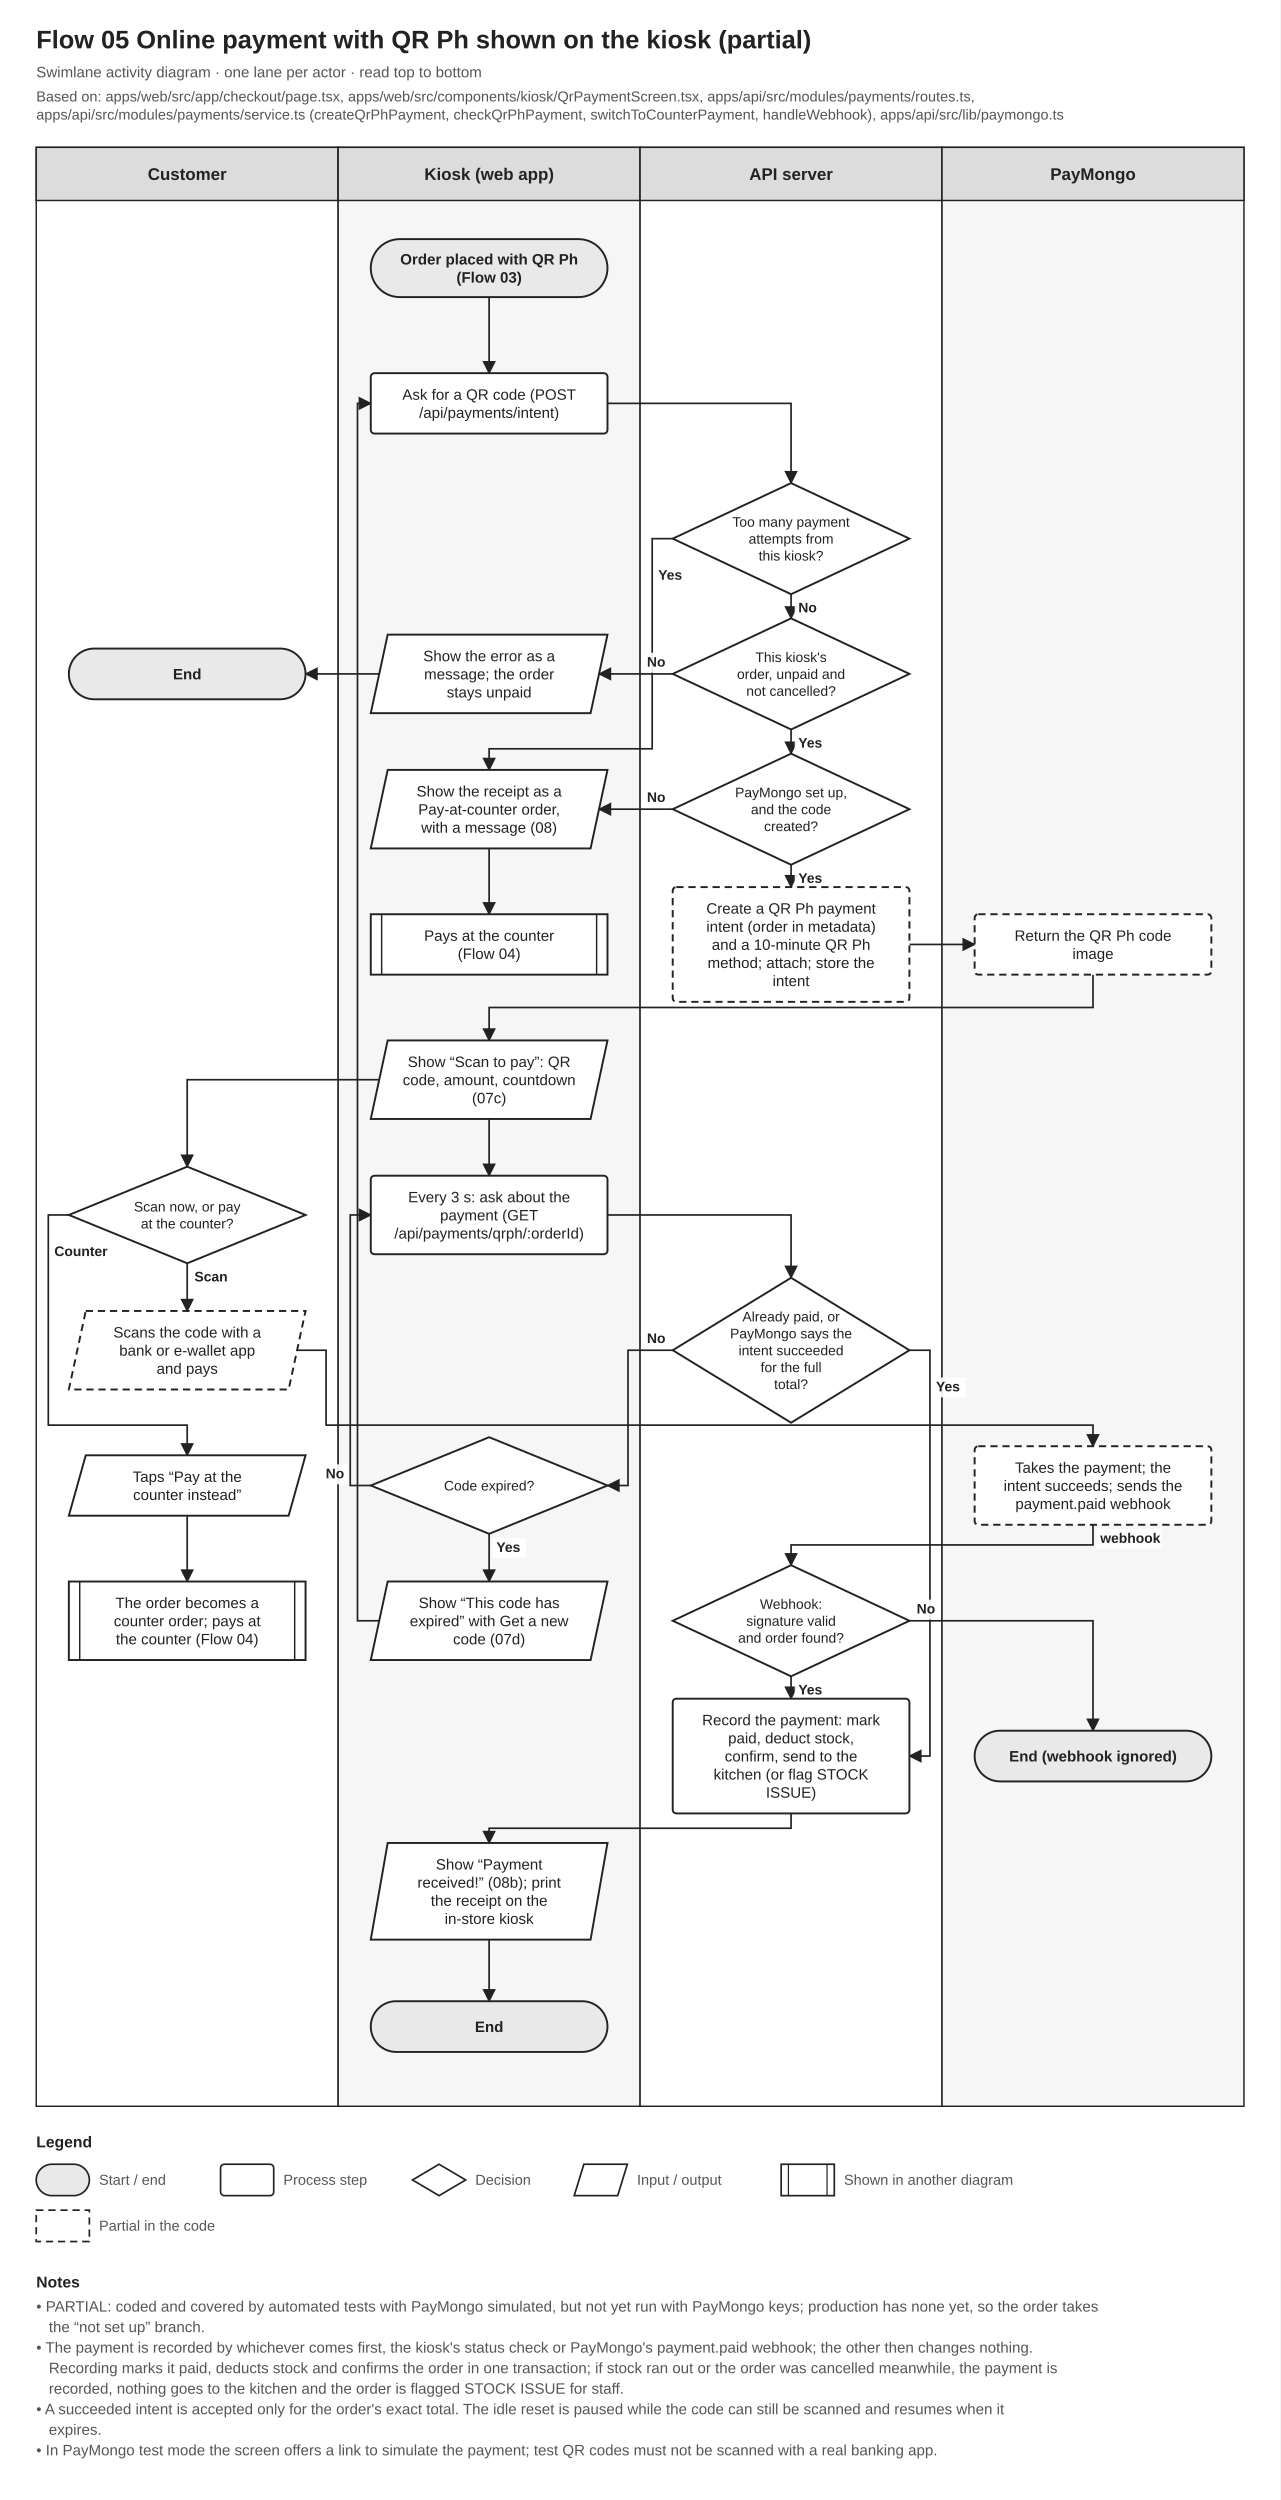
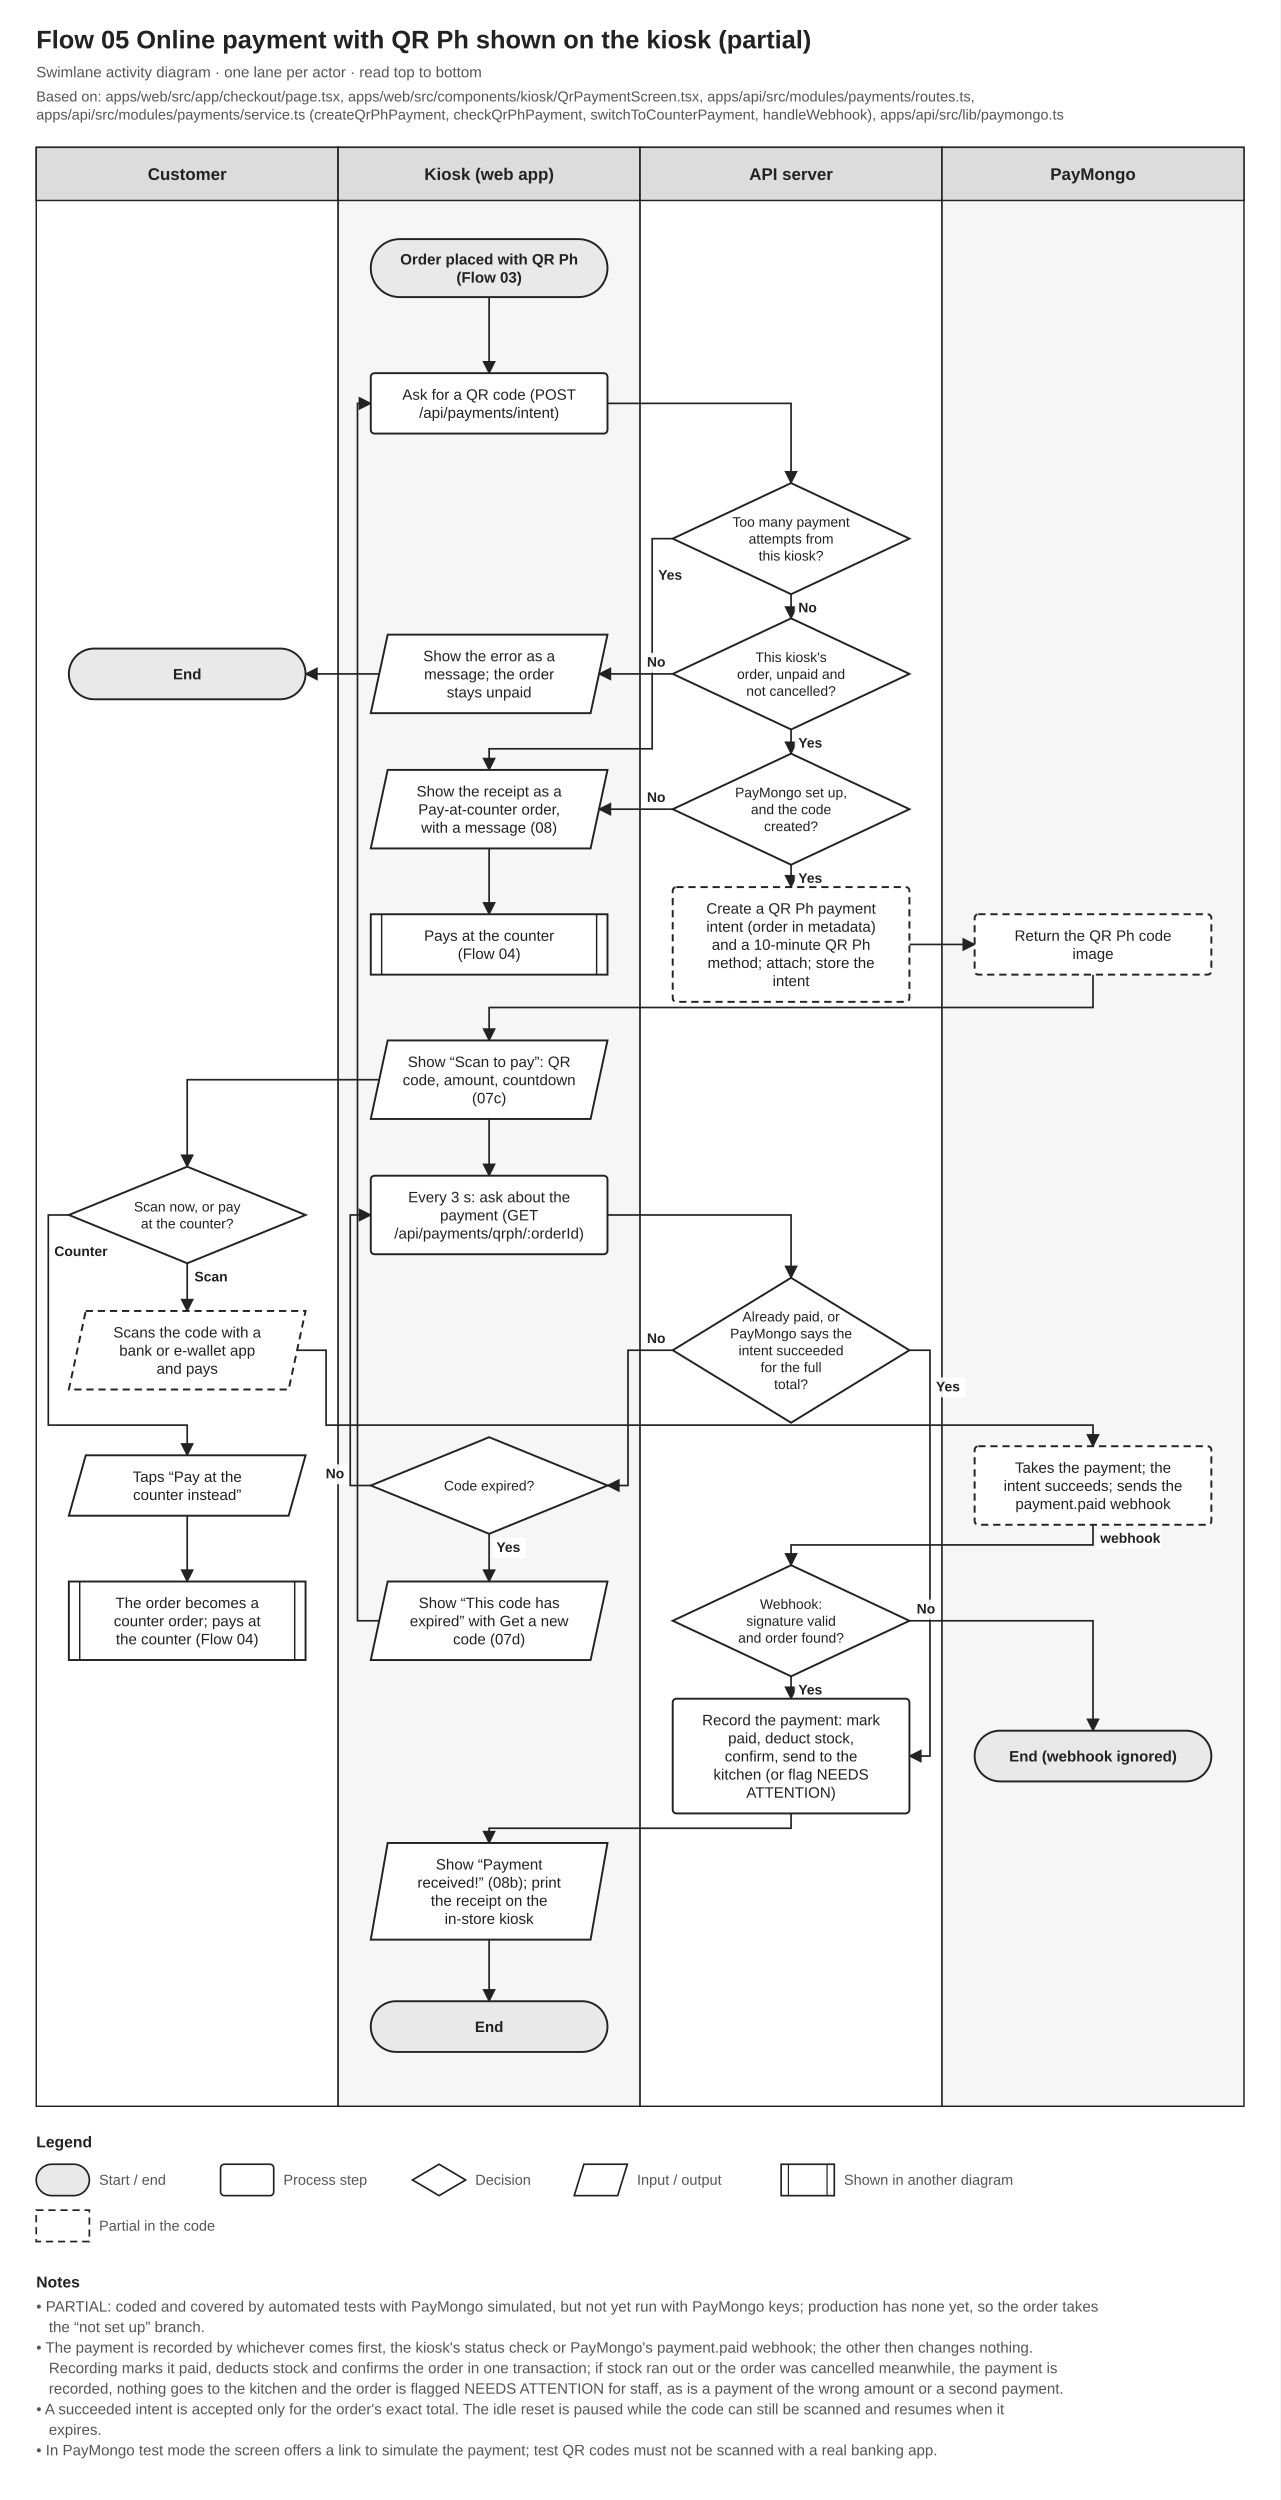
<svg xmlns="http://www.w3.org/2000/svg" width="1060" height="2070" viewBox="0 0 1060 2070">
  <defs>
    <marker id="arrow" viewBox="0 0 10 10" refX="9" refY="5" markerWidth="8" markerHeight="8" orient="auto-start-reverse">
      <path d="M0 0 L10 5 L0 10 z" fill="#222222" />
    </marker>
  </defs>
  <rect x="0" y="0" width="1060" height="2070" fill="#ffffff" />
  <text x="30" y="40" font-family="Arial, Helvetica, sans-serif" font-size="21" font-weight="700" fill="#222222">Flow 05  Online payment with QR Ph shown on the kiosk (partial)</text>
  <text x="30" y="64" font-family="Arial, Helvetica, sans-serif" font-size="12.5" fill="#555555">Swimlane activity diagram · one lane per actor · read top to bottom</text>
  <text x="30" y="84" font-family="Arial, Helvetica, sans-serif" font-size="12" fill="#555555">Based on: apps/web/src/app/checkout/page.tsx, apps/web/src/components/kiosk/QrPaymentScreen.tsx, apps/api/src/modules/payments/routes.ts,</text>
  <text x="30" y="99" font-family="Arial, Helvetica, sans-serif" font-size="12" fill="#555555">apps/api/src/modules/payments/service.ts (createQrPhPayment, checkQrPhPayment, switchToCounterPayment, handleWebhook), apps/api/src/lib/paymongo.ts</text>
  <rect x="30" y="122" width="250" height="1622" fill="#ffffff" stroke="#222222" stroke-width="1.2" />
  <rect x="30" y="122" width="250" height="44" fill="#dcdcdc" stroke="#222222" stroke-width="1.2" />
  <text x="155.0" y="149" font-family="Arial, Helvetica, sans-serif" font-size="14" font-weight="700" text-anchor="middle" fill="#222222">Customer</text>
  <rect x="280" y="122" width="250" height="1622" fill="#f6f6f6" stroke="#222222" stroke-width="1.2" />
  <rect x="280" y="122" width="250" height="44" fill="#dcdcdc" stroke="#222222" stroke-width="1.2" />
  <text x="405.0" y="149" font-family="Arial, Helvetica, sans-serif" font-size="14" font-weight="700" text-anchor="middle" fill="#222222">Kiosk (web app)</text>
  <rect x="530" y="122" width="250" height="1622" fill="#ffffff" stroke="#222222" stroke-width="1.2" />
  <rect x="530" y="122" width="250" height="44" fill="#dcdcdc" stroke="#222222" stroke-width="1.2" />
  <text x="655.0" y="149" font-family="Arial, Helvetica, sans-serif" font-size="14" font-weight="700" text-anchor="middle" fill="#222222">API server</text>
  <rect x="780" y="122" width="250" height="1622" fill="#f6f6f6" stroke="#222222" stroke-width="1.2" />
  <rect x="780" y="122" width="250" height="44" fill="#dcdcdc" stroke="#222222" stroke-width="1.2" />
  <text x="905.0" y="149" font-family="Arial, Helvetica, sans-serif" font-size="14" font-weight="700" text-anchor="middle" fill="#222222">PayMongo</text>
  <path d="M405.0 246.0 L405.0 309.0" fill="none" stroke="#222222" stroke-width="1.4" marker-end="url(#arrow)" />
  <path d="M503.0 334.0 L655.0 334.0 L655.0 400.0" fill="none" stroke="#222222" stroke-width="1.4" marker-end="url(#arrow)" />
  <path d="M557.0 446.0 L540.0 446.0 L540.0 620.0 L405.0 620.0 L405.0 637.5" fill="none" stroke="#222222" stroke-width="1.4" marker-end="url(#arrow)" />
  <rect x="542" y="468.5" width="27.665" height="16.5" fill="#ffffff" opacity="0.9" />
  <text x="545" y="480.0" font-family="Arial, Helvetica, sans-serif" font-size="11.5" font-weight="700" text-anchor="start" fill="#222222">Yes</text>
  <path d="M655.0 492.0 L655.0 512.0" fill="none" stroke="#222222" stroke-width="1.4" marker-end="url(#arrow)" />
  <rect x="658.0" y="495.5" width="21.11" height="16.5" fill="#ffffff" opacity="0.9" />
  <text x="661.0" y="507.0" font-family="Arial, Helvetica, sans-serif" font-size="11.5" font-weight="700" text-anchor="start" fill="#222222">No</text>
  <path d="M557.0 558.0 L496.0 558.0" fill="none" stroke="#222222" stroke-width="1.4" marker-end="url(#arrow)" />
  <rect x="532.89" y="540.5" width="21.11" height="16.5" fill="#ffffff" opacity="0.9" />
  <text x="551.0" y="552.0" font-family="Arial, Helvetica, sans-serif" font-size="11.5" font-weight="700" text-anchor="end" fill="#222222">No</text>
  <path d="M314.0 558.0 L253.0 558.0" fill="none" stroke="#222222" stroke-width="1.4" marker-end="url(#arrow)" />
  <path d="M655.0 604.0 L655.0 624.0" fill="none" stroke="#222222" stroke-width="1.4" marker-end="url(#arrow)" />
  <rect x="658.0" y="607.5" width="27.665" height="16.5" fill="#ffffff" opacity="0.9" />
  <text x="661.0" y="619.0" font-family="Arial, Helvetica, sans-serif" font-size="11.5" font-weight="700" text-anchor="start" fill="#222222">Yes</text>
  <path d="M557.0 670.0 L496.0 670.0" fill="none" stroke="#222222" stroke-width="1.4" marker-end="url(#arrow)" />
  <rect x="532.89" y="652.5" width="21.11" height="16.5" fill="#ffffff" opacity="0.9" />
  <text x="551.0" y="664.0" font-family="Arial, Helvetica, sans-serif" font-size="11.5" font-weight="700" text-anchor="end" fill="#222222">No</text>
  <path d="M405.0 702.5 L405.0 757.0" fill="none" stroke="#222222" stroke-width="1.4" marker-end="url(#arrow)" />
  <path d="M655.0 716.0 L655.0 734.5" fill="none" stroke="#222222" stroke-width="1.4" marker-end="url(#arrow)" />
  <rect x="658.0" y="719.5" width="27.665" height="16.5" fill="#ffffff" opacity="0.9" />
  <text x="661.0" y="731.0" font-family="Arial, Helvetica, sans-serif" font-size="11.5" font-weight="700" text-anchor="start" fill="#222222">Yes</text>
  <path d="M753.0 782.0 L807.0 782.0" fill="none" stroke="#222222" stroke-width="1.4" marker-end="url(#arrow)" />
  <path d="M905.0 807.0 L905.0 834.2 L405.0 834.2 L405.0 861.5" fill="none" stroke="#222222" stroke-width="1.4" marker-end="url(#arrow)" />
  <path d="M405.0 926.5 L405.0 973.5" fill="none" stroke="#222222" stroke-width="1.4" marker-end="url(#arrow)" />
  <path d="M314.0 894.0 L155.0 894.0 L155.0 966.0" fill="none" stroke="#222222" stroke-width="1.4" marker-end="url(#arrow)" />
  <path d="M155.0 1046.0 L155.0 1085.5" fill="none" stroke="#222222" stroke-width="1.4" marker-end="url(#arrow)" />
  <rect x="158.0" y="1049.5" width="34.22" height="16.5" fill="#ffffff" opacity="0.9" />
  <text x="161.0" y="1061.0" font-family="Arial, Helvetica, sans-serif" font-size="11.5" font-weight="700" text-anchor="start" fill="#222222">Scan</text>
  <path d="M57.0 1006.0 L40.0 1006.0 L40.0 1180.0 L155.0 1180.0 L155.0 1205.0" fill="none" stroke="#222222" stroke-width="1.4" marker-end="url(#arrow)" />
  <rect x="42" y="1028.5" width="53.885" height="16.5" fill="#ffffff" opacity="0.9" />
  <text x="45" y="1040.0" font-family="Arial, Helvetica, sans-serif" font-size="11.5" font-weight="700" text-anchor="start" fill="#222222">Counter</text>
  <path d="M155.0 1255.0 L155.0 1309.5" fill="none" stroke="#222222" stroke-width="1.4" marker-end="url(#arrow)" />
  <path d="M246.0 1118.0 L270.0 1118.0 L270.0 1180.0 L905.0 1180.0 L905.0 1197.5" fill="none" stroke="#222222" stroke-width="1.4" marker-end="url(#arrow)" />
  <path d="M503.0 1006.0 L655.0 1006.0 L655.0 1058.0" fill="none" stroke="#222222" stroke-width="1.4" marker-end="url(#arrow)" />
  <path d="M557.0 1118.0 L520.0 1118.0 L520.0 1230.0 L503.0 1230.0" fill="none" stroke="#222222" stroke-width="1.4" marker-end="url(#arrow)" />
  <rect x="532.89" y="1100.5" width="21.11" height="16.5" fill="#ffffff" opacity="0.9" />
  <text x="551.0" y="1112.0" font-family="Arial, Helvetica, sans-serif" font-size="11.5" font-weight="700" text-anchor="end" fill="#222222">No</text>
  <path d="M753.0 1118.0 L770.0 1118.0 L770.0 1454.0 L753.0 1454.0" fill="none" stroke="#222222" stroke-width="1.4" marker-end="url(#arrow)" />
  <rect x="772" y="1140.5" width="27.665" height="16.5" fill="#ffffff" opacity="0.9" />
  <text x="775" y="1152.0" font-family="Arial, Helvetica, sans-serif" font-size="11.5" font-weight="700" text-anchor="start" fill="#222222">Yes</text>
  <path d="M307.0 1230.0 L290.0 1230.0 L290.0 1006.0 L307.0 1006.0" fill="none" stroke="#222222" stroke-width="1.4" marker-end="url(#arrow)" />
  <rect x="266.89" y="1212.5" width="21.11" height="16.5" fill="#ffffff" opacity="0.9" />
  <text x="285" y="1224.0" font-family="Arial, Helvetica, sans-serif" font-size="11.5" font-weight="700" text-anchor="end" fill="#222222">No</text>
  <path d="M405.0 1270.0 L405.0 1309.5" fill="none" stroke="#222222" stroke-width="1.4" marker-end="url(#arrow)" />
  <rect x="408.0" y="1273.5" width="27.665" height="16.5" fill="#ffffff" opacity="0.9" />
  <text x="411.0" y="1285.0" font-family="Arial, Helvetica, sans-serif" font-size="11.5" font-weight="700" text-anchor="start" fill="#222222">Yes</text>
  <path d="M314.0 1342.0 L296.0 1342.0 L296.0 334.0 L307.0 334.0" fill="none" stroke="#222222" stroke-width="1.4" marker-end="url(#arrow)" />
  <path d="M905.0 1262.5 L905.0 1279.2 L655.0 1279.2 L655.0 1296.0" fill="none" stroke="#222222" stroke-width="1.4" marker-end="url(#arrow)" />
  <rect x="908.0" y="1266.0" width="53.885" height="16.5" fill="#ffffff" opacity="0.9" />
  <text x="911.0" y="1277.5" font-family="Arial, Helvetica, sans-serif" font-size="11.5" font-weight="700" text-anchor="start" fill="#222222">webhook</text>
  <path d="M655.0 1388.0 L655.0 1406.5" fill="none" stroke="#222222" stroke-width="1.4" marker-end="url(#arrow)" />
  <rect x="658.0" y="1391.5" width="27.665" height="16.5" fill="#ffffff" opacity="0.9" />
  <text x="661.0" y="1403.0" font-family="Arial, Helvetica, sans-serif" font-size="11.5" font-weight="700" text-anchor="start" fill="#222222">Yes</text>
  <path d="M753.0 1342.0 L905.0 1342.0 L905.0 1433.0" fill="none" stroke="#222222" stroke-width="1.4" marker-end="url(#arrow)" />
  <rect x="756.0" y="1324.5" width="21.11" height="16.5" fill="#ffffff" opacity="0.9" />
  <text x="759.0" y="1336.0" font-family="Arial, Helvetica, sans-serif" font-size="11.5" font-weight="700" text-anchor="start" fill="#222222">No</text>
  <path d="M655.0 1501.5 L655.0 1513.8 L405.0 1513.8 L405.0 1526.0" fill="none" stroke="#222222" stroke-width="1.4" marker-end="url(#arrow)" />
  <path d="M405.0 1606.0 L405.0 1657.0" fill="none" stroke="#222222" stroke-width="1.4" marker-end="url(#arrow)" />
  <rect x="307.0" y="198.0" width="196" height="48" rx="24.0" fill="#e9e9e9" stroke="#222222" stroke-width="1.6" />
  <text x="405.0" y="219.0" font-family="Arial, Helvetica, sans-serif" font-size="12.5" font-weight="700" text-anchor="middle" fill="#222222">Order placed with QR Ph</text>
  <text x="405.0" y="234.0" font-family="Arial, Helvetica, sans-serif" font-size="12.5" font-weight="700" text-anchor="middle" fill="#222222">(Flow 03)</text>
  <rect x="307.0" y="309.0" width="196" height="50" rx="3" fill="#ffffff" stroke="#222222" stroke-width="1.6" />
  <text x="405.0" y="331.0" font-family="Arial, Helvetica, sans-serif" font-size="12.5" font-weight="400" text-anchor="middle" fill="#222222">Ask for a QR code (POST</text>
  <text x="405.0" y="346.0" font-family="Arial, Helvetica, sans-serif" font-size="12.5" font-weight="400" text-anchor="middle" fill="#222222">/api/payments/intent)</text>
  <polygon points="655.0,400.0 753.0,446.0 655.0,492.0 557.0,446.0" fill="#ffffff" stroke="#222222" stroke-width="1.6" />
  <text x="655.0" y="436.14" font-family="Arial, Helvetica, sans-serif" font-size="11.5" font-weight="400" text-anchor="middle" fill="#222222">Too many payment</text>
  <text x="655.0" y="450.14" font-family="Arial, Helvetica, sans-serif" font-size="11.5" font-weight="400" text-anchor="middle" fill="#222222">attempts from</text>
  <text x="655.0" y="464.14" font-family="Arial, Helvetica, sans-serif" font-size="11.5" font-weight="400" text-anchor="middle" fill="#222222">this kiosk?</text>
  <polygon points="655.0,512.0 753.0,558.0 655.0,604.0 557.0,558.0" fill="#ffffff" stroke="#222222" stroke-width="1.6" />
  <text x="655.0" y="548.14" font-family="Arial, Helvetica, sans-serif" font-size="11.5" font-weight="400" text-anchor="middle" fill="#222222">This kiosk's</text>
  <text x="655.0" y="562.14" font-family="Arial, Helvetica, sans-serif" font-size="11.5" font-weight="400" text-anchor="middle" fill="#222222">order, unpaid and</text>
  <text x="655.0" y="576.14" font-family="Arial, Helvetica, sans-serif" font-size="11.5" font-weight="400" text-anchor="middle" fill="#222222">not cancelled?</text>
  <polygon points="321.0,525.5 503.0,525.5 489.0,590.5 307.0,590.5" fill="#ffffff" stroke="#222222" stroke-width="1.6" />
  <text x="405.0" y="547.5" font-family="Arial, Helvetica, sans-serif" font-size="12.5" font-weight="400" text-anchor="middle" fill="#222222">Show the error as a</text>
  <text x="405.0" y="562.5" font-family="Arial, Helvetica, sans-serif" font-size="12.5" font-weight="400" text-anchor="middle" fill="#222222">message; the order</text>
  <text x="405.0" y="577.5" font-family="Arial, Helvetica, sans-serif" font-size="12.5" font-weight="400" text-anchor="middle" fill="#222222">stays unpaid</text>
  <rect x="57.0" y="537.0" width="196" height="42" rx="21.0" fill="#e9e9e9" stroke="#222222" stroke-width="1.6" />
  <text x="155.0" y="562.5" font-family="Arial, Helvetica, sans-serif" font-size="12.5" font-weight="700" text-anchor="middle" fill="#222222">End</text>
  <polygon points="655.0,624.0 753.0,670.0 655.0,716.0 557.0,670.0" fill="#ffffff" stroke="#222222" stroke-width="1.6" />
  <text x="655.0" y="660.14" font-family="Arial, Helvetica, sans-serif" font-size="11.5" font-weight="400" text-anchor="middle" fill="#222222">PayMongo set up,</text>
  <text x="655.0" y="674.14" font-family="Arial, Helvetica, sans-serif" font-size="11.5" font-weight="400" text-anchor="middle" fill="#222222">and the code</text>
  <text x="655.0" y="688.14" font-family="Arial, Helvetica, sans-serif" font-size="11.5" font-weight="400" text-anchor="middle" fill="#222222">created?</text>
  <polygon points="321.0,637.5 503.0,637.5 489.0,702.5 307.0,702.5" fill="#ffffff" stroke="#222222" stroke-width="1.6" />
  <text x="405.0" y="659.5" font-family="Arial, Helvetica, sans-serif" font-size="12.5" font-weight="400" text-anchor="middle" fill="#222222">Show the receipt as a</text>
  <text x="405.0" y="674.5" font-family="Arial, Helvetica, sans-serif" font-size="12.5" font-weight="400" text-anchor="middle" fill="#222222">Pay-at-counter order,</text>
  <text x="405.0" y="689.5" font-family="Arial, Helvetica, sans-serif" font-size="12.5" font-weight="400" text-anchor="middle" fill="#222222">with a message (08)</text>
  <rect x="557.0" y="734.5" width="196" height="95" rx="3" fill="#ffffff" stroke="#222222" stroke-width="1.6" stroke-dasharray="6 4" />
  <text x="655.0" y="756.5" font-family="Arial, Helvetica, sans-serif" font-size="12.5" font-weight="400" text-anchor="middle" fill="#222222">Create a QR Ph payment</text>
  <text x="655.0" y="771.5" font-family="Arial, Helvetica, sans-serif" font-size="12.5" font-weight="400" text-anchor="middle" fill="#222222">intent (order in metadata)</text>
  <text x="655.0" y="786.5" font-family="Arial, Helvetica, sans-serif" font-size="12.5" font-weight="400" text-anchor="middle" fill="#222222">and a 10-minute QR Ph</text>
  <text x="655.0" y="801.5" font-family="Arial, Helvetica, sans-serif" font-size="12.5" font-weight="400" text-anchor="middle" fill="#222222">method; attach; store the</text>
  <text x="655.0" y="816.5" font-family="Arial, Helvetica, sans-serif" font-size="12.5" font-weight="400" text-anchor="middle" fill="#222222">intent</text>
  <rect x="807.0" y="757.0" width="196" height="50" rx="3" fill="#ffffff" stroke="#222222" stroke-width="1.6" stroke-dasharray="6 4" />
  <text x="905.0" y="779.0" font-family="Arial, Helvetica, sans-serif" font-size="12.5" font-weight="400" text-anchor="middle" fill="#222222">Return the QR Ph code</text>
  <text x="905.0" y="794.0" font-family="Arial, Helvetica, sans-serif" font-size="12.5" font-weight="400" text-anchor="middle" fill="#222222">image</text>
  <rect x="307.0" y="757.0" width="196" height="50" fill="#ffffff" stroke="#222222" stroke-width="1.6" />
  <line x1="316.0" y1="757.0" x2="316.0" y2="807.0" stroke="#222222" stroke-width="1.2" />
  <line x1="494.0" y1="757.0" x2="494.0" y2="807.0" stroke="#222222" stroke-width="1.2" />
  <text x="405.0" y="779.0" font-family="Arial, Helvetica, sans-serif" font-size="12.5" font-weight="400" text-anchor="middle" fill="#222222">Pays at the counter</text>
  <text x="405.0" y="794.0" font-family="Arial, Helvetica, sans-serif" font-size="12.5" font-weight="400" text-anchor="middle" fill="#222222">(Flow 04)</text>
  <polygon points="321.0,861.5 503.0,861.5 489.0,926.5 307.0,926.5" fill="#ffffff" stroke="#222222" stroke-width="1.6" />
  <text x="405.0" y="883.5" font-family="Arial, Helvetica, sans-serif" font-size="12.5" font-weight="400" text-anchor="middle" fill="#222222">Show “Scan to pay”: QR</text>
  <text x="405.0" y="898.5" font-family="Arial, Helvetica, sans-serif" font-size="12.5" font-weight="400" text-anchor="middle" fill="#222222">code, amount, countdown</text>
  <text x="405.0" y="913.5" font-family="Arial, Helvetica, sans-serif" font-size="12.5" font-weight="400" text-anchor="middle" fill="#222222">(07c)</text>
  <polygon points="155.0,966.0 253.0,1006.0 155.0,1046.0 57.0,1006.0" fill="#ffffff" stroke="#222222" stroke-width="1.6" />
  <text x="155.0" y="1003.14" font-family="Arial, Helvetica, sans-serif" font-size="11.5" font-weight="400" text-anchor="middle" fill="#222222">Scan now, or pay</text>
  <text x="155.0" y="1017.14" font-family="Arial, Helvetica, sans-serif" font-size="11.5" font-weight="400" text-anchor="middle" fill="#222222">at the counter?</text>
  <rect x="307.0" y="973.5" width="196" height="65" rx="3" fill="#ffffff" stroke="#222222" stroke-width="1.6" />
  <text x="405.0" y="995.5" font-family="Arial, Helvetica, sans-serif" font-size="12.5" font-weight="400" text-anchor="middle" fill="#222222">Every 3 s: ask about the</text>
  <text x="405.0" y="1010.5" font-family="Arial, Helvetica, sans-serif" font-size="12.5" font-weight="400" text-anchor="middle" fill="#222222">payment (GET</text>
  <text x="405.0" y="1025.5" font-family="Arial, Helvetica, sans-serif" font-size="12.5" font-weight="400" text-anchor="middle" fill="#222222">/api/payments/qrph/:orderId)</text>
  <polygon points="71.0,1085.5 253.0,1085.5 239.0,1150.5 57.0,1150.5" fill="#ffffff" stroke="#222222" stroke-width="1.6" stroke-dasharray="6 4" />
  <text x="155.0" y="1107.5" font-family="Arial, Helvetica, sans-serif" font-size="12.5" font-weight="400" text-anchor="middle" fill="#222222">Scans the code with a</text>
  <text x="155.0" y="1122.5" font-family="Arial, Helvetica, sans-serif" font-size="12.5" font-weight="400" text-anchor="middle" fill="#222222">bank or e-wallet app</text>
  <text x="155.0" y="1137.5" font-family="Arial, Helvetica, sans-serif" font-size="12.5" font-weight="400" text-anchor="middle" fill="#222222">and pays</text>
  <polygon points="655.0,1058.0 753.0,1118.0 655.0,1178.0 557.0,1118.0" fill="#ffffff" stroke="#222222" stroke-width="1.6" />
  <text x="655.0" y="1094.14" font-family="Arial, Helvetica, sans-serif" font-size="11.5" font-weight="400" text-anchor="middle" fill="#222222">Already paid, or</text>
  <text x="655.0" y="1108.14" font-family="Arial, Helvetica, sans-serif" font-size="11.5" font-weight="400" text-anchor="middle" fill="#222222">PayMongo says the</text>
  <text x="655.0" y="1122.14" font-family="Arial, Helvetica, sans-serif" font-size="11.5" font-weight="400" text-anchor="middle" fill="#222222">intent succeeded</text>
  <text x="655.0" y="1136.14" font-family="Arial, Helvetica, sans-serif" font-size="11.5" font-weight="400" text-anchor="middle" fill="#222222">for the full</text>
  <text x="655.0" y="1150.14" font-family="Arial, Helvetica, sans-serif" font-size="11.5" font-weight="400" text-anchor="middle" fill="#222222">total?</text>
  <polygon points="71.0,1205.0 253.0,1205.0 239.0,1255.0 57.0,1255.0" fill="#ffffff" stroke="#222222" stroke-width="1.6" />
  <text x="155.0" y="1227.0" font-family="Arial, Helvetica, sans-serif" font-size="12.5" font-weight="400" text-anchor="middle" fill="#222222">Taps “Pay at the</text>
  <text x="155.0" y="1242.0" font-family="Arial, Helvetica, sans-serif" font-size="12.5" font-weight="400" text-anchor="middle" fill="#222222">counter instead”</text>
  <polygon points="405.0,1190.0 503.0,1230.0 405.0,1270.0 307.0,1230.0" fill="#ffffff" stroke="#222222" stroke-width="1.6" />
  <text x="405.0" y="1234.14" font-family="Arial, Helvetica, sans-serif" font-size="11.5" font-weight="400" text-anchor="middle" fill="#222222">Code expired?</text>
  <rect x="807.0" y="1197.5" width="196" height="65" rx="3" fill="#ffffff" stroke="#222222" stroke-width="1.6" stroke-dasharray="6 4" />
  <text x="905.0" y="1219.5" font-family="Arial, Helvetica, sans-serif" font-size="12.5" font-weight="400" text-anchor="middle" fill="#222222">Takes the payment; the</text>
  <text x="905.0" y="1234.5" font-family="Arial, Helvetica, sans-serif" font-size="12.5" font-weight="400" text-anchor="middle" fill="#222222">intent succeeds; sends the</text>
  <text x="905.0" y="1249.5" font-family="Arial, Helvetica, sans-serif" font-size="12.5" font-weight="400" text-anchor="middle" fill="#222222">payment.paid webhook</text>
  <rect x="57.0" y="1309.5" width="196" height="65" fill="#ffffff" stroke="#222222" stroke-width="1.6" />
  <line x1="66.0" y1="1309.5" x2="66.0" y2="1374.5" stroke="#222222" stroke-width="1.2" />
  <line x1="244.0" y1="1309.5" x2="244.0" y2="1374.5" stroke="#222222" stroke-width="1.2" />
  <text x="155.0" y="1331.5" font-family="Arial, Helvetica, sans-serif" font-size="12.5" font-weight="400" text-anchor="middle" fill="#222222">The order becomes a</text>
  <text x="155.0" y="1346.5" font-family="Arial, Helvetica, sans-serif" font-size="12.5" font-weight="400" text-anchor="middle" fill="#222222">counter order; pays at</text>
  <text x="155.0" y="1361.5" font-family="Arial, Helvetica, sans-serif" font-size="12.5" font-weight="400" text-anchor="middle" fill="#222222">the counter (Flow 04)</text>
  <polygon points="321.0,1309.5 503.0,1309.5 489.0,1374.5 307.0,1374.5" fill="#ffffff" stroke="#222222" stroke-width="1.6" />
  <text x="405.0" y="1331.5" font-family="Arial, Helvetica, sans-serif" font-size="12.5" font-weight="400" text-anchor="middle" fill="#222222">Show “This code has</text>
  <text x="405.0" y="1346.5" font-family="Arial, Helvetica, sans-serif" font-size="12.5" font-weight="400" text-anchor="middle" fill="#222222">expired” with Get a new</text>
  <text x="405.0" y="1361.5" font-family="Arial, Helvetica, sans-serif" font-size="12.5" font-weight="400" text-anchor="middle" fill="#222222">code (07d)</text>
  <polygon points="655.0,1296.0 753.0,1342.0 655.0,1388.0 557.0,1342.0" fill="#ffffff" stroke="#222222" stroke-width="1.6" />
  <text x="655.0" y="1332.14" font-family="Arial, Helvetica, sans-serif" font-size="11.5" font-weight="400" text-anchor="middle" fill="#222222">Webhook:</text>
  <text x="655.0" y="1346.14" font-family="Arial, Helvetica, sans-serif" font-size="11.5" font-weight="400" text-anchor="middle" fill="#222222">signature valid</text>
  <text x="655.0" y="1360.14" font-family="Arial, Helvetica, sans-serif" font-size="11.5" font-weight="400" text-anchor="middle" fill="#222222">and order found?</text>
  <rect x="557.0" y="1406.5" width="196" height="95" rx="3" fill="#ffffff" stroke="#222222" stroke-width="1.6" />
  <text x="655.0" y="1428.5" font-family="Arial, Helvetica, sans-serif" font-size="12.5" font-weight="400" text-anchor="middle" fill="#222222">Record the payment: mark</text>
  <text x="655.0" y="1443.5" font-family="Arial, Helvetica, sans-serif" font-size="12.5" font-weight="400" text-anchor="middle" fill="#222222">paid, deduct stock,</text>
  <text x="655.0" y="1458.5" font-family="Arial, Helvetica, sans-serif" font-size="12.5" font-weight="400" text-anchor="middle" fill="#222222">confirm, send to the</text>
-   <text x="655.0" y="1473.5" font-family="Arial, Helvetica, sans-serif" font-size="12.5" font-weight="400" text-anchor="middle" fill="#222222">kitchen (or flag STOCK</text>
-   <text x="655.0" y="1488.5" font-family="Arial, Helvetica, sans-serif" font-size="12.5" font-weight="400" text-anchor="middle" fill="#222222">ISSUE)</text>
+   <text x="655.0" y="1473.5" font-family="Arial, Helvetica, sans-serif" font-size="12.5" font-weight="400" text-anchor="middle" fill="#222222">kitchen (or flag NEEDS</text>
+   <text x="655.0" y="1488.5" font-family="Arial, Helvetica, sans-serif" font-size="12.5" font-weight="400" text-anchor="middle" fill="#222222">ATTENTION)</text>
  <rect x="807.0" y="1433.0" width="196" height="42" rx="21.0" fill="#e9e9e9" stroke="#222222" stroke-width="1.6" />
  <text x="905.0" y="1458.5" font-family="Arial, Helvetica, sans-serif" font-size="12.5" font-weight="700" text-anchor="middle" fill="#222222">End (webhook ignored)</text>
  <polygon points="321.0,1526.0 503.0,1526.0 489.0,1606.0 307.0,1606.0" fill="#ffffff" stroke="#222222" stroke-width="1.6" />
  <text x="405.0" y="1548.0" font-family="Arial, Helvetica, sans-serif" font-size="12.5" font-weight="400" text-anchor="middle" fill="#222222">Show “Payment</text>
  <text x="405.0" y="1563.0" font-family="Arial, Helvetica, sans-serif" font-size="12.5" font-weight="400" text-anchor="middle" fill="#222222">received!” (08b); print</text>
  <text x="405.0" y="1578.0" font-family="Arial, Helvetica, sans-serif" font-size="12.5" font-weight="400" text-anchor="middle" fill="#222222">the receipt on the</text>
  <text x="405.0" y="1593.0" font-family="Arial, Helvetica, sans-serif" font-size="12.5" font-weight="400" text-anchor="middle" fill="#222222">in-store kiosk</text>
  <rect x="307.0" y="1657.0" width="196" height="42" rx="21.0" fill="#e9e9e9" stroke="#222222" stroke-width="1.6" />
  <text x="405.0" y="1682.5" font-family="Arial, Helvetica, sans-serif" font-size="12.5" font-weight="700" text-anchor="middle" fill="#222222">End</text>
  <text x="30" y="1778" font-family="Arial, Helvetica, sans-serif" font-size="13" font-weight="700" fill="#222222">Legend</text>
  <rect x="30" y="1792" width="44" height="26" rx="13" fill="#e9e9e9" stroke="#222222" stroke-width="1.4" />
  <text x="82" y="1809" font-family="Arial, Helvetica, sans-serif" font-size="12" fill="#555555">Start / end</text>
  <rect x="182.64" y="1792" width="44" height="26" rx="3" fill="#ffffff" stroke="#222222" stroke-width="1.4" />
  <text x="234.64" y="1809" font-family="Arial, Helvetica, sans-serif" font-size="12" fill="#555555">Process step</text>
  <polygon points="363.52,1792 385.52,1805.0 363.52,1818 341.52,1805.0" fill="#ffffff" stroke="#222222" stroke-width="1.4" />
  <text x="393.52" y="1809" font-family="Arial, Helvetica, sans-serif" font-size="12" fill="#555555">Decision</text>
  <polygon points="483.44,1792 519.44,1792 511.44,1818 475.44,1818" fill="#ffffff" stroke="#222222" stroke-width="1.4" />
  <text x="527.44" y="1809" font-family="Arial, Helvetica, sans-serif" font-size="12" fill="#555555">Input / output</text>
  <rect x="646.8" y="1792" width="44" height="26" fill="#ffffff" stroke="#222222" stroke-width="1.4" />
  <line x1="652.8" y1="1792" x2="652.8" y2="1818" stroke="#222222" />
  <line x1="684.8" y1="1792" x2="684.8" y2="1818" stroke="#222222" />
  <text x="698.8" y="1809" font-family="Arial, Helvetica, sans-serif" font-size="12" fill="#555555">Shown in another diagram</text>
  <rect x="30" y="1830" width="44" height="26" fill="#ffffff" stroke="#222222" stroke-width="1.4" stroke-dasharray="6 4" />
  <text x="82" y="1847" font-family="Arial, Helvetica, sans-serif" font-size="12" fill="#555555">Partial in the code</text>
  <text x="30" y="1894" font-family="Arial, Helvetica, sans-serif" font-size="13" font-weight="700" fill="#222222">Notes</text>
  <text x="30" y="1914" font-family="Arial, Helvetica, sans-serif" font-size="12.5" fill="#555555" xml:space="preserve">• PARTIAL: coded and covered by automated tests with PayMongo simulated, but not yet run with PayMongo keys; production has none yet, so the order takes</text>
  <text x="30" y="1931" font-family="Arial, Helvetica, sans-serif" font-size="12.5" fill="#555555" xml:space="preserve">   the “not set up” branch.</text>
  <text x="30" y="1948" font-family="Arial, Helvetica, sans-serif" font-size="12.5" fill="#555555" xml:space="preserve">• The payment is recorded by whichever comes first, the kiosk's status check or PayMongo's payment.paid webhook; the other then changes nothing.</text>
  <text x="30" y="1965" font-family="Arial, Helvetica, sans-serif" font-size="12.5" fill="#555555" xml:space="preserve">   Recording marks it paid, deducts stock and confirms the order in one transaction; if stock ran out or the order was cancelled meanwhile, the payment is</text>
-   <text x="30" y="1982" font-family="Arial, Helvetica, sans-serif" font-size="12.5" fill="#555555" xml:space="preserve">   recorded, nothing goes to the kitchen and the order is flagged STOCK ISSUE for staff.</text>
+   <text x="30" y="1982" font-family="Arial, Helvetica, sans-serif" font-size="12.5" fill="#555555" xml:space="preserve">   recorded, nothing goes to the kitchen and the order is flagged NEEDS ATTENTION for staff, as is a payment of the wrong amount or a second payment.</text>
  <text x="30" y="1999" font-family="Arial, Helvetica, sans-serif" font-size="12.5" fill="#555555" xml:space="preserve">• A succeeded intent is accepted only for the order's exact total. The idle reset is paused while the code can still be scanned and resumes when it</text>
  <text x="30" y="2016" font-family="Arial, Helvetica, sans-serif" font-size="12.5" fill="#555555" xml:space="preserve">   expires.</text>
  <text x="30" y="2033" font-family="Arial, Helvetica, sans-serif" font-size="12.5" fill="#555555" xml:space="preserve">• In PayMongo test mode the screen offers a link to simulate the payment; test QR codes must not be scanned with a real banking app.</text>
</svg>
